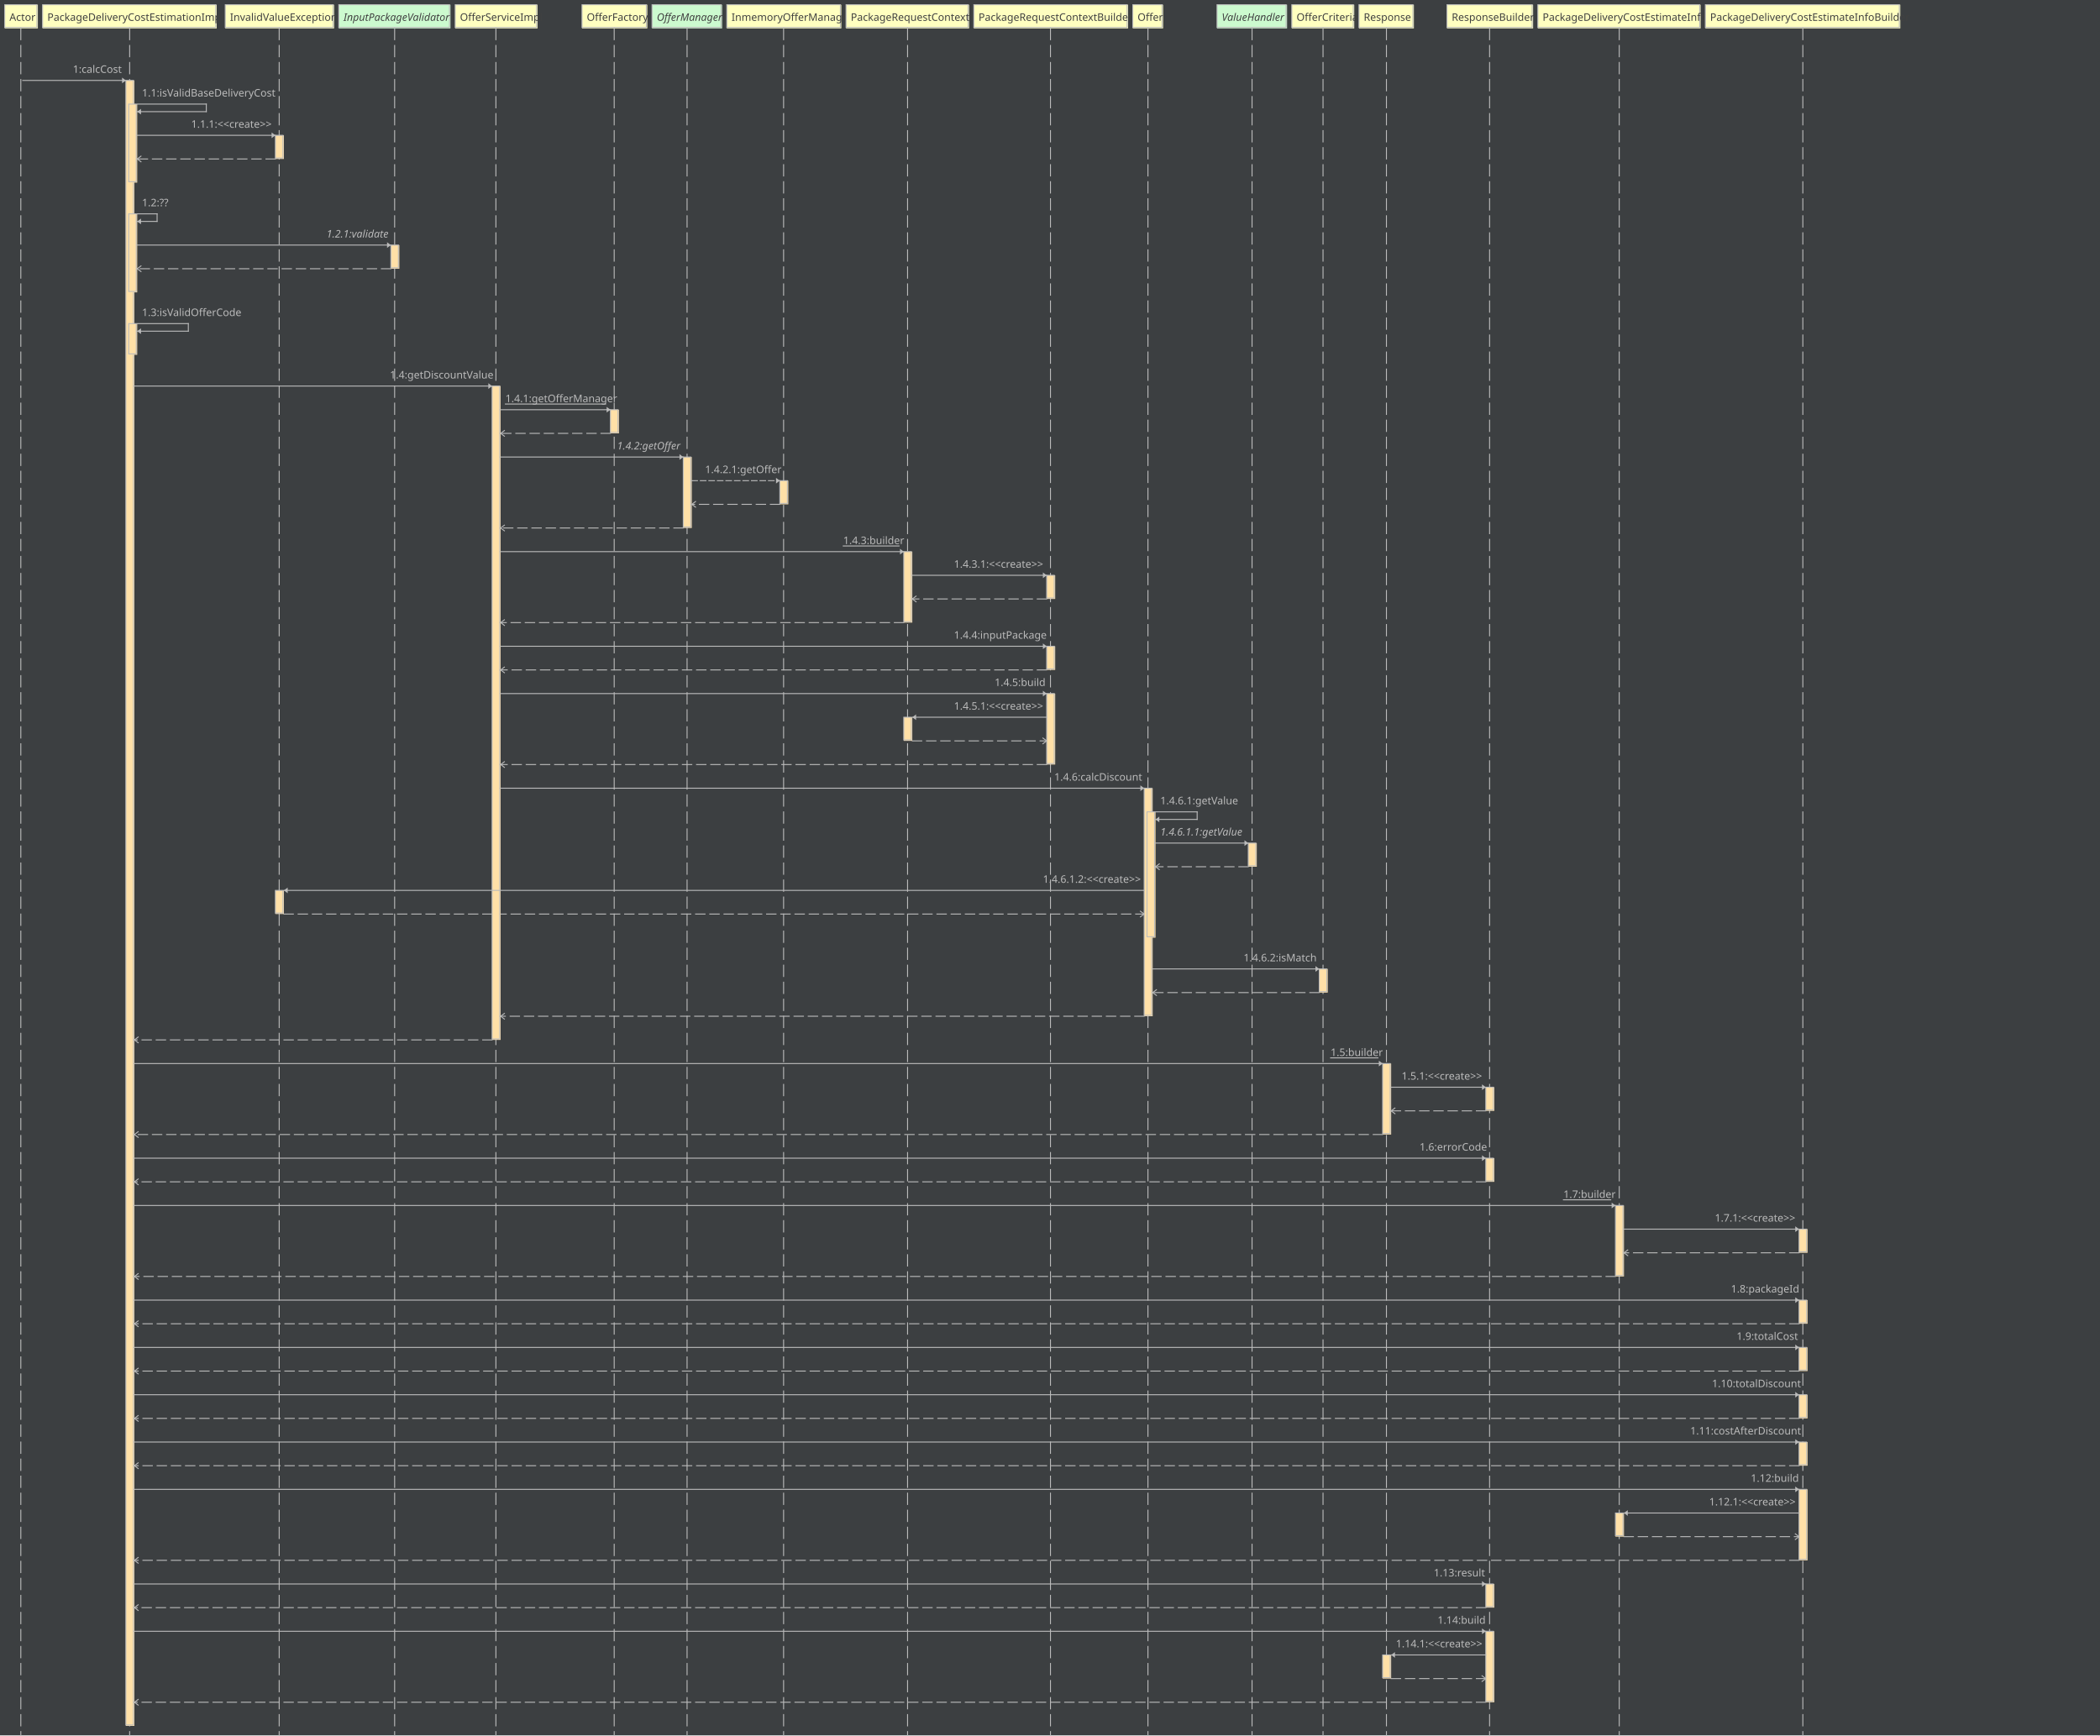
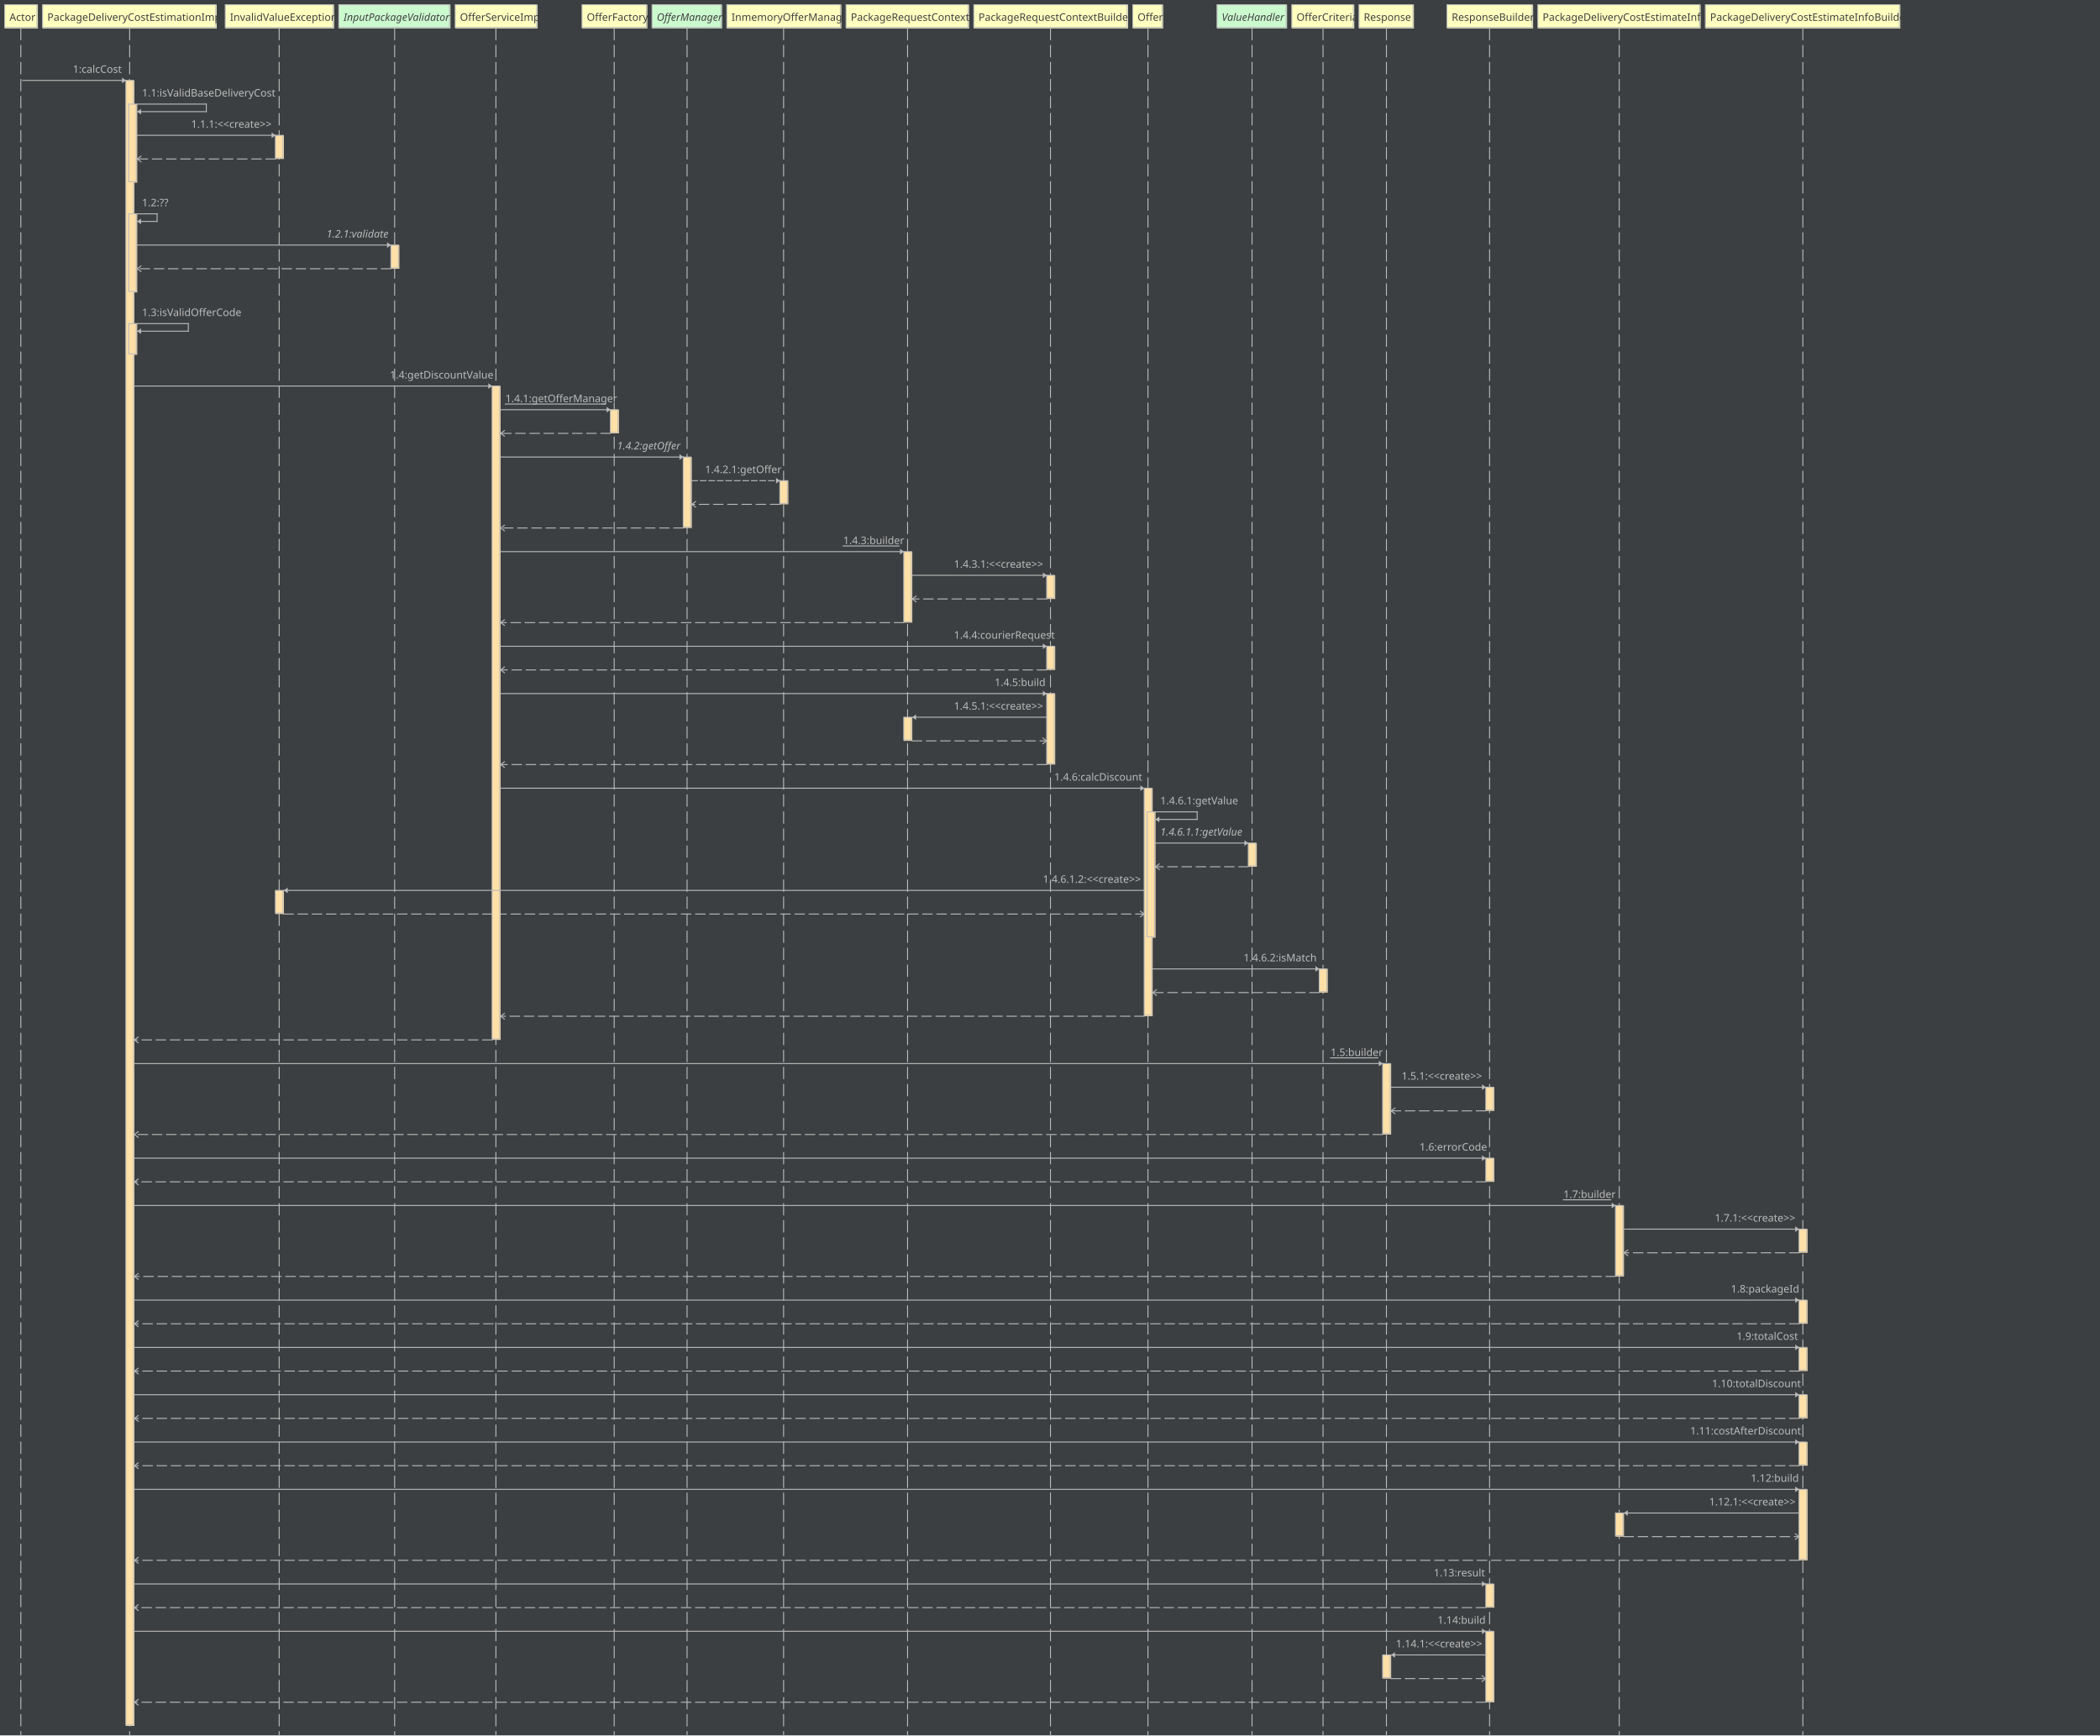
<svg xmlns="http://www.w3.org/2000/svg" fill-opacity="1" color-rendering="auto" color-interpolation="auto" text-rendering="auto" stroke="black" stroke-linecap="square" stroke-miterlimit="10" shape-rendering="auto" stroke-opacity="1" fill="black" stroke-dasharray="none" font-weight="normal" stroke-width="1" font-family="'Dialog'" font-style="normal" stroke-linejoin="miter" font-size="12px" stroke-dashoffset="0" image-rendering="auto">
  <defs id="genericDefs" />
  <g>
    <g fill="rgb(60,63,65)" stroke="rgb(60,63,65)">
      <rect x="0" width="2219" height="1834" y="0" stroke="none" />
    </g>
    <g fill="rgb(255,255,192)" text-rendering="optimizeLegibility" font-size="11px" font-family="sans-serif" stroke="rgb(255,255,192)">
      <rect x="5" width="35" height="25" y="5" stroke="none" />
      <rect fill="none" x="5" width="34" height="24" y="5" stroke="rgb(187,187,187)" />
      <text fill="rgb(64,64,64)" x="10" xml:space="preserve" y="22" stroke="none">Actor</text>
      <rect x="45" width="184" height="25" y="5" stroke="none" />
      <rect fill="none" x="45" width="183" height="24" y="5" stroke="rgb(187,187,187)" />
      <text fill="rgb(64,64,64)" x="50" xml:space="preserve" y="22" stroke="none">PackageDeliveryCostEstimationImpl</text>
      <rect x="238" width="115" height="25" y="5" stroke="none" />
      <rect fill="none" x="238" width="114" height="24" y="5" stroke="rgb(187,187,187)" />
      <text fill="rgb(64,64,64)" x="243" xml:space="preserve" y="22" stroke="none">InvalidValueException</text>
      <rect fill="rgb(204,250,207)" x="358" width="118" height="25" y="5" stroke="none" />
      <rect fill="none" x="358" width="117" height="24" y="5" stroke="rgb(187,187,187)" />
    </g>
    <g fill="rgb(64,64,64)" font-style="italic" text-rendering="optimizeLegibility" font-size="11px" stroke="rgb(64,64,64)">
      <text x="363" xml:space="preserve" y="22" stroke="none">InputPackageValidator</text>
    </g>
    <g fill="rgb(255,255,192)" text-rendering="optimizeLegibility" font-size="11px" font-family="sans-serif" stroke="rgb(255,255,192)">
      <rect x="481" width="87" height="25" y="5" stroke="none" />
      <rect fill="none" x="481" width="86" height="24" y="5" stroke="rgb(187,187,187)" />
      <text fill="rgb(64,64,64)" x="486" xml:space="preserve" y="22" stroke="none">OfferServiceImpl</text>
      <rect x="615" width="69" height="25" y="5" stroke="none" />
      <rect fill="none" x="615" width="68" height="24" y="5" stroke="rgb(187,187,187)" />
      <text fill="rgb(64,64,64)" x="620" xml:space="preserve" y="22" stroke="none">OfferFactory</text>
      <rect fill="rgb(204,250,207)" x="689" width="74" height="25" y="5" stroke="none" />
      <rect fill="none" x="689" width="73" height="24" y="5" stroke="rgb(187,187,187)" />
    </g>
    <g fill="rgb(64,64,64)" font-style="italic" text-rendering="optimizeLegibility" font-size="11px" stroke="rgb(64,64,64)">
      <text x="694" xml:space="preserve" y="22" stroke="none">OfferManager</text>
    </g>
    <g fill="rgb(255,255,192)" text-rendering="optimizeLegibility" font-size="11px" font-family="sans-serif" stroke="rgb(255,255,192)">
      <rect x="768" width="121" height="25" y="5" stroke="none" />
      <rect fill="none" x="768" width="120" height="24" y="5" stroke="rgb(187,187,187)" />
      <text fill="rgb(64,64,64)" x="773" xml:space="preserve" y="22" stroke="none">InmemoryOfferManager</text>
      <rect x="894" width="130" height="25" y="5" stroke="none" />
      <rect fill="none" x="894" width="129" height="24" y="5" stroke="rgb(187,187,187)" />
      <text fill="rgb(64,64,64)" x="899" xml:space="preserve" y="22" stroke="none">PackageRequestContext</text>
      <rect x="1029" width="163" height="25" y="5" stroke="none" />
      <rect fill="none" x="1029" width="162" height="24" y="5" stroke="rgb(187,187,187)" />
      <text fill="rgb(64,64,64)" x="1034" xml:space="preserve" y="22" stroke="none">PackageRequestContextBuilder</text>
      <rect x="1197" width="32" height="25" y="5" stroke="none" />
      <rect fill="none" x="1197" width="31" height="24" y="5" stroke="rgb(187,187,187)" />
      <text fill="rgb(64,64,64)" x="1202" xml:space="preserve" y="22" stroke="none">Offer</text>
      <rect fill="rgb(204,250,207)" x="1286" width="74" height="25" y="5" stroke="none" />
      <rect fill="none" x="1286" width="73" height="24" y="5" stroke="rgb(187,187,187)" />
    </g>
    <g fill="rgb(64,64,64)" font-style="italic" text-rendering="optimizeLegibility" font-size="11px" stroke="rgb(64,64,64)">
      <text x="1291" xml:space="preserve" y="22" stroke="none">ValueHandler</text>
    </g>
    <g fill="rgb(255,255,192)" text-rendering="optimizeLegibility" font-size="11px" font-family="sans-serif" stroke="rgb(255,255,192)">
      <rect x="1365" width="66" height="25" y="5" stroke="none" />
      <rect fill="none" x="1365" width="65" height="24" y="5" stroke="rgb(187,187,187)" />
      <text fill="rgb(64,64,64)" x="1370" xml:space="preserve" y="22" stroke="none">OfferCriteria</text>
      <rect x="1436" width="58" height="25" y="5" stroke="none" />
      <rect fill="none" x="1436" width="57" height="24" y="5" stroke="rgb(187,187,187)" />
      <text fill="rgb(64,64,64)" x="1441" xml:space="preserve" y="22" stroke="none">Response</text>
      <rect x="1529" width="91" height="25" y="5" stroke="none" />
      <rect fill="none" x="1529" width="90" height="24" y="5" stroke="rgb(187,187,187)" />
      <text fill="rgb(64,64,64)" x="1534" xml:space="preserve" y="22" stroke="none">ResponseBuilder</text>
      <rect x="1625" width="172" height="25" y="5" stroke="none" />
      <rect fill="none" x="1625" width="171" height="24" y="5" stroke="rgb(187,187,187)" />
      <text fill="rgb(64,64,64)" x="1630" xml:space="preserve" y="22" stroke="none">PackageDeliveryCostEstimateInfo</text>
      <rect x="1802" width="206" height="25" y="5" stroke="none" />
      <rect fill="none" x="1802" width="205" height="24" y="5" stroke="rgb(187,187,187)" />
      <text fill="rgb(64,64,64)" x="1807" xml:space="preserve" y="22" stroke="none">PackageDeliveryCostEstimateInfoBuilder</text>
    </g>
    <g font-size="11px" transform="translate(0,30)" fill="rgb(187,187,187)" text-rendering="optimizeLegibility" font-family="sans-serif" stroke-dasharray="12,6" stroke="rgb(187,187,187)" stroke-miterlimit="12">
      <line y2="1804" fill="none" x1="22" x2="22" y1="0" />
      <text x="77" xml:space="preserve" stroke-miterlimit="10" stroke-dasharray="none" y="47" stroke="none">1:calcCost</text>
      <line fill="none" x1="24" x2="133" y1="55" y2="55" stroke-dasharray="none" stroke-miterlimit="10" />
      <path stroke-miterlimit="10" stroke-dasharray="none" d="M129 52 L133 55 L129 58 Z" stroke="none" />
      <line y2="1804" fill="none" x1="137" x2="137" y1="0" />
    </g>
    <g fill="rgb(255,224,167)" text-rendering="optimizeLegibility" font-size="11px" font-family="sans-serif" transform="translate(0,30)" stroke="rgb(255,224,167)">
      <rect x="133" width="9" height="1739" y="55" stroke="none" />
      <rect fill="none" x="133" width="8" height="1738" y="55" stroke="rgb(187,187,187)" />
      <rect x="136" width="9" height="83" y="80" stroke="none" />
      <rect fill="none" x="136" width="8" height="82" y="80" stroke="rgb(187,187,187)" />
      <rect x="136" width="9" height="83" y="196" stroke="none" />
      <rect fill="none" x="136" width="8" height="82" y="196" stroke="rgb(187,187,187)" />
      <rect x="136" width="9" height="33" y="312" stroke="none" />
      <rect fill="none" x="136" width="8" height="32" y="312" stroke="rgb(187,187,187)" />
      <text fill="rgb(187,187,187)" x="150" xml:space="preserve" y="72" stroke="none">1.1:isValidBaseDeliveryCost</text>
      <line y2="80" fill="none" x1="145" x2="218" stroke="rgb(187,187,187)" y1="80" />
      <line y2="88" fill="none" x1="218" x2="218" stroke="rgb(187,187,187)" y1="80" />
      <line y2="88" fill="none" x1="145" x2="218" stroke="rgb(187,187,187)" y1="88" />
      <path fill="rgb(187,187,187)" d="M149 85 L145 88 L149 91 Z" stroke="none" />
      <text fill="rgb(187,187,187)" x="202" xml:space="preserve" y="105" stroke="none">1.1.1:&lt;&lt;create&gt;&gt;</text>
      <line y2="113" fill="none" x1="145" x2="291" stroke="rgb(187,187,187)" y1="113" />
      <path fill="rgb(187,187,187)" d="M287 110 L291 113 L287 116 Z" stroke="none" />
      <text fill="rgb(187,187,187)" x="150" xml:space="preserve" y="188" stroke="none">1.2:??</text>
      <line y2="196" fill="none" x1="145" x2="166" stroke="rgb(187,187,187)" y1="196" />
      <line y2="204" fill="none" x1="166" x2="166" stroke="rgb(187,187,187)" y1="196" />
      <line y2="204" fill="none" x1="145" x2="166" stroke="rgb(187,187,187)" y1="204" />
      <path fill="rgb(187,187,187)" d="M149 201 L145 204 L149 207 Z" stroke="none" />
    </g>
    <g fill="rgb(187,187,187)" font-style="italic" text-rendering="optimizeLegibility" font-size="11px" transform="translate(0,30)" stroke="rgb(187,187,187)">
      <text x="345" xml:space="preserve" y="221" stroke="none">1.2.1:validate</text>
      <line y2="229" fill="none" x1="145" x2="413" y1="229" />
      <path d="M409 226 L413 229 L409 232 Z" stroke="none" />
      <text font-style="normal" x="150" xml:space="preserve" y="304" font-family="sans-serif" stroke="none">1.3:isValidOfferCode</text>
      <line y2="312" fill="none" x1="145" x2="199" y1="312" />
      <line y2="320" fill="none" x1="199" x2="199" y1="312" />
      <line y2="320" fill="none" x1="145" x2="199" y1="320" />
      <path d="M149 317 L145 320 L149 323 Z" stroke="none" />
      <text font-style="normal" x="412" xml:space="preserve" y="370" font-family="sans-serif" stroke="none">1.4:getDiscountValue</text>
      <line y2="378" fill="none" x1="142" x2="520" y1="378" />
      <path d="M516 375 L520 378 L516 381 Z" stroke="none" />
      <text font-style="normal" x="1406" xml:space="preserve" y="1086" font-family="sans-serif" stroke="none">1.5:builder</text>
      <line y2="1088" fill="none" x1="1406" x2="1456" y1="1088" />
      <line y2="1094" fill="none" x1="142" x2="1461" y1="1094" />
      <path d="M1457 1091 L1461 1094 L1457 1097 Z" stroke="none" />
      <text font-style="normal" x="1500" xml:space="preserve" y="1186" font-family="sans-serif" stroke="none">1.6:errorCode</text>
      <line y2="1194" fill="none" x1="142" x2="1570" y1="1194" />
      <path d="M1566 1191 L1570 1194 L1566 1197 Z" stroke="none" />
      <text font-style="normal" x="1652" xml:space="preserve" y="1236" font-family="sans-serif" stroke="none">1.7:builder</text>
      <line y2="1238" fill="none" x1="1652" x2="1702" y1="1238" />
      <line y2="1244" fill="none" x1="142" x2="1707" y1="1244" />
      <path d="M1703 1241 L1707 1244 L1703 1247 Z" stroke="none" />
      <text font-style="normal" x="1829" xml:space="preserve" y="1336" font-family="sans-serif" stroke="none">1.8:packageId</text>
      <line y2="1344" fill="none" x1="142" x2="1901" y1="1344" />
      <path d="M1897 1341 L1901 1344 L1897 1347 Z" stroke="none" />
      <text font-style="normal" x="1835" xml:space="preserve" y="1386" font-family="sans-serif" stroke="none">1.9:totalCost</text>
      <line y2="1394" fill="none" x1="142" x2="1901" y1="1394" />
      <path d="M1897 1391 L1901 1394 L1897 1397 Z" stroke="none" />
      <text font-style="normal" x="1809" xml:space="preserve" y="1436" font-family="sans-serif" stroke="none">1.10:totalDiscount</text>
      <line y2="1444" fill="none" x1="142" x2="1901" y1="1444" />
      <path d="M1897 1441 L1901 1444 L1897 1447 Z" stroke="none" />
      <text font-style="normal" x="1786" xml:space="preserve" y="1486" font-family="sans-serif" stroke="none">1.11:costAfterDiscount</text>
      <line y2="1494" fill="none" x1="142" x2="1901" y1="1494" />
      <path d="M1897 1491 L1901 1494 L1897 1497 Z" stroke="none" />
      <text font-style="normal" x="1850" xml:space="preserve" y="1536" font-family="sans-serif" stroke="none">1.12:build</text>
      <line y2="1544" fill="none" x1="142" x2="1901" y1="1544" />
      <path d="M1897 1541 L1901 1544 L1897 1547 Z" stroke="none" />
      <text font-style="normal" x="1515" xml:space="preserve" y="1636" font-family="sans-serif" stroke="none">1.13:result</text>
      <line y2="1644" fill="none" x1="142" x2="1570" y1="1644" />
      <path d="M1566 1641 L1570 1644 L1566 1647 Z" stroke="none" />
      <text font-style="normal" x="1519" xml:space="preserve" y="1686" font-family="sans-serif" stroke="none">1.14:build</text>
      <line y2="1694" fill="none" x1="142" x2="1570" y1="1694" />
      <path d="M1566 1691 L1570 1694 L1566 1697 Z" stroke="none" />
    </g>
    <g font-size="11px" transform="translate(0,30)" fill="rgb(187,187,187)" text-rendering="optimizeLegibility" font-family="sans-serif" stroke-dasharray="12,6" stroke="rgb(187,187,187)" stroke-miterlimit="12">
      <line y2="1804" fill="none" x1="295" x2="295" y1="0" />
    </g>
    <g fill="rgb(255,224,167)" text-rendering="optimizeLegibility" font-size="11px" font-family="sans-serif" transform="translate(0,30)" stroke="rgb(255,224,167)">
      <rect x="291" width="9" height="25" y="113" stroke="none" />
      <rect fill="none" x="291" width="8" height="24" y="113" stroke="rgb(187,187,187)" />
      <rect x="291" width="9" height="25" y="911" stroke="none" />
      <rect fill="none" x="291" width="8" height="24" y="911" stroke="rgb(187,187,187)" />
      <line fill="none" x1="291" x2="145" y1="138" y2="138" stroke-dasharray="10,5" stroke="rgb(187,187,187)" />
      <line y2="138" fill="none" x1="149" x2="145" stroke="rgb(187,187,187)" y1="135" />
      <line y2="138" fill="none" x1="149" x2="145" stroke="rgb(187,187,187)" y1="141" />
      <line fill="none" x1="300" x2="1209" y1="936" y2="936" stroke-dasharray="10,5" stroke="rgb(187,187,187)" />
      <line y2="936" fill="none" x1="1205" x2="1209" stroke="rgb(187,187,187)" y1="933" />
      <line y2="936" fill="none" x1="1205" x2="1209" stroke="rgb(187,187,187)" y1="939" />
    </g>
    <g font-size="11px" transform="translate(0,30)" fill="rgb(187,187,187)" text-rendering="optimizeLegibility" font-family="sans-serif" stroke-dasharray="12,6" stroke="rgb(187,187,187)" stroke-miterlimit="12">
      <line y2="1804" fill="none" x1="417" x2="417" y1="0" />
    </g>
    <g fill="rgb(255,224,167)" text-rendering="optimizeLegibility" font-size="11px" font-family="sans-serif" transform="translate(0,30)" stroke="rgb(255,224,167)">
      <rect x="413" width="9" height="25" y="229" stroke="none" />
      <rect fill="none" x="413" width="8" height="24" y="229" stroke="rgb(187,187,187)" />
      <line fill="none" x1="413" x2="145" y1="254" y2="254" stroke-dasharray="10,5" stroke="rgb(187,187,187)" />
      <line y2="254" fill="none" x1="149" x2="145" stroke="rgb(187,187,187)" y1="251" />
      <line y2="254" fill="none" x1="149" x2="145" stroke="rgb(187,187,187)" y1="257" />
    </g>
    <g font-size="11px" transform="translate(0,30)" fill="rgb(187,187,187)" text-rendering="optimizeLegibility" font-family="sans-serif" stroke-dasharray="12,6" stroke="rgb(187,187,187)" stroke-miterlimit="12">
      <line y2="1804" fill="none" x1="524" x2="524" y1="0" />
    </g>
    <g fill="rgb(255,224,167)" text-rendering="optimizeLegibility" font-size="11px" font-family="sans-serif" transform="translate(0,30)" stroke="rgb(255,224,167)">
      <rect x="520" width="9" height="691" y="378" stroke="none" />
      <rect fill="none" x="520" width="8" height="690" y="378" stroke="rgb(187,187,187)" />
      <text fill="rgb(187,187,187)" x="534" xml:space="preserve" y="395" stroke="none">1.4.1:getOfferManager</text>
      <line y2="397" fill="none" x1="534" x2="640" stroke="rgb(187,187,187)" y1="397" />
      <line y2="403" fill="none" x1="529" x2="645" stroke="rgb(187,187,187)" y1="403" />
      <path fill="rgb(187,187,187)" d="M641 400 L645 403 L641 406 Z" stroke="none" />
    </g>
    <g fill="rgb(187,187,187)" font-style="italic" text-rendering="optimizeLegibility" font-size="11px" transform="translate(0,30)" stroke="rgb(187,187,187)">
      <text x="652" xml:space="preserve" y="445" stroke="none">1.4.2:getOffer</text>
      <line y2="453" fill="none" x1="529" x2="722" y1="453" />
      <path d="M718 450 L722 453 L718 456 Z" stroke="none" />
      <text font-style="normal" x="891" xml:space="preserve" y="545" font-family="sans-serif" stroke="none">1.4.3:builder</text>
      <line y2="547" fill="none" x1="891" x2="950" y1="547" />
      <line y2="553" fill="none" x1="529" x2="955" y1="553" />
      <path d="M951 550 L955 553 L951 556 Z" stroke="none" />
-       <text font-style="normal" x="1008" xml:space="preserve" y="645" font-family="sans-serif" stroke="none">1.4.4:inputPackage</text>
+       <text font-style="normal" x="1008" xml:space="preserve" y="645" font-family="sans-serif" stroke="none">1.4.4:courierRequest</text>
      <line y2="653" fill="none" x1="529" x2="1106" y1="653" />
      <path d="M1102 650 L1106 653 L1102 656 Z" stroke="none" />
      <text font-style="normal" x="1051" xml:space="preserve" y="695" font-family="sans-serif" stroke="none">1.4.5:build</text>
      <line y2="703" fill="none" x1="529" x2="1106" y1="703" />
      <path d="M1102 700 L1106 703 L1102 706 Z" stroke="none" />
      <text font-style="normal" x="1114" xml:space="preserve" y="795" font-family="sans-serif" stroke="none">1.4.6:calcDiscount</text>
      <line y2="803" fill="none" x1="529" x2="1209" y1="803" />
      <path d="M1205 800 L1209 803 L1205 806 Z" stroke="none" />
      <line y2="1069" fill="none" stroke-dasharray="10,5" x1="520" x2="142" y1="1069" />
      <line y2="1069" fill="none" x1="146" x2="142" y1="1066" />
      <line y2="1069" fill="none" x1="146" x2="142" y1="1072" />
    </g>
    <g font-size="11px" transform="translate(0,30)" fill="rgb(187,187,187)" text-rendering="optimizeLegibility" font-family="sans-serif" stroke-dasharray="12,6" stroke="rgb(187,187,187)" stroke-miterlimit="12">
      <line y2="1804" fill="none" x1="649" x2="649" y1="0" />
    </g>
    <g fill="rgb(255,224,167)" text-rendering="optimizeLegibility" font-size="11px" font-family="sans-serif" transform="translate(0,30)" stroke="rgb(255,224,167)">
      <rect x="645" width="9" height="25" y="403" stroke="none" />
      <rect fill="none" x="645" width="8" height="24" y="403" stroke="rgb(187,187,187)" />
      <line fill="none" x1="645" x2="529" y1="428" y2="428" stroke-dasharray="10,5" stroke="rgb(187,187,187)" />
      <line y2="428" fill="none" x1="533" x2="529" stroke="rgb(187,187,187)" y1="425" />
      <line y2="428" fill="none" x1="533" x2="529" stroke="rgb(187,187,187)" y1="431" />
    </g>
    <g font-size="11px" transform="translate(0,30)" fill="rgb(187,187,187)" text-rendering="optimizeLegibility" font-family="sans-serif" stroke-dasharray="12,6" stroke="rgb(187,187,187)" stroke-miterlimit="12">
      <line y2="1804" fill="none" x1="726" x2="726" y1="0" />
    </g>
    <g fill="rgb(255,224,167)" text-rendering="optimizeLegibility" font-size="11px" font-family="sans-serif" transform="translate(0,30)" stroke="rgb(255,224,167)">
      <rect x="722" width="9" height="75" y="453" stroke="none" />
      <rect fill="none" x="722" width="8" height="74" y="453" stroke="rgb(187,187,187)" />
      <text fill="rgb(187,187,187)" x="745" xml:space="preserve" y="470" stroke="none">1.4.2.1:getOffer</text>
    </g>
    <g font-size="11px" transform="translate(0,30)" fill="rgb(187,187,187)" text-rendering="optimizeLegibility" font-family="sans-serif" stroke-dasharray="6,3" stroke="rgb(187,187,187)" stroke-miterlimit="6">
      <line y2="478" fill="none" x1="731" x2="824" y1="478" />
      <path stroke-miterlimit="10" stroke-dasharray="none" d="M820 475 L824 478 L820 481 Z" stroke="none" />
      <line fill="none" x1="722" x2="529" y1="528" y2="528" stroke-dasharray="10,5" stroke-miterlimit="10" />
      <line fill="none" x1="533" x2="529" y1="525" y2="528" stroke-dasharray="none" stroke-miterlimit="10" />
      <line fill="none" x1="533" x2="529" y1="531" y2="528" stroke-dasharray="none" stroke-miterlimit="10" />
      <line fill="none" x1="828" x2="828" y1="0" y2="1804" stroke-dasharray="12,6" stroke-miterlimit="12" />
    </g>
    <g fill="rgb(255,224,167)" text-rendering="optimizeLegibility" font-size="11px" font-family="sans-serif" transform="translate(0,30)" stroke="rgb(255,224,167)">
      <rect x="824" width="9" height="25" y="478" stroke="none" />
      <rect fill="none" x="824" width="8" height="24" y="478" stroke="rgb(187,187,187)" />
      <line fill="none" x1="824" x2="731" y1="503" y2="503" stroke-dasharray="10,5" stroke="rgb(187,187,187)" />
      <line y2="503" fill="none" x1="735" x2="731" stroke="rgb(187,187,187)" y1="500" />
      <line y2="503" fill="none" x1="735" x2="731" stroke="rgb(187,187,187)" y1="506" />
    </g>
    <g font-size="11px" transform="translate(0,30)" fill="rgb(187,187,187)" text-rendering="optimizeLegibility" font-family="sans-serif" stroke-dasharray="12,6" stroke="rgb(187,187,187)" stroke-miterlimit="12">
      <line y2="1804" fill="none" x1="959" x2="959" y1="0" />
    </g>
    <g fill="rgb(255,224,167)" text-rendering="optimizeLegibility" font-size="11px" font-family="sans-serif" transform="translate(0,30)" stroke="rgb(255,224,167)">
      <rect x="955" width="9" height="75" y="553" stroke="none" />
      <rect fill="none" x="955" width="8" height="74" y="553" stroke="rgb(187,187,187)" />
      <rect x="955" width="9" height="25" y="728" stroke="none" />
      <rect fill="none" x="955" width="8" height="24" y="728" stroke="rgb(187,187,187)" />
      <text fill="rgb(187,187,187)" x="1008" xml:space="preserve" y="570" stroke="none">1.4.3.1:&lt;&lt;create&gt;&gt;</text>
      <line y2="578" fill="none" x1="964" x2="1106" stroke="rgb(187,187,187)" y1="578" />
      <path fill="rgb(187,187,187)" d="M1102 575 L1106 578 L1102 581 Z" stroke="none" />
      <line fill="none" x1="955" x2="529" y1="628" y2="628" stroke-dasharray="10,5" stroke="rgb(187,187,187)" />
      <line y2="628" fill="none" x1="533" x2="529" stroke="rgb(187,187,187)" y1="625" />
      <line y2="628" fill="none" x1="533" x2="529" stroke="rgb(187,187,187)" y1="631" />
      <line fill="none" x1="964" x2="1106" y1="753" y2="753" stroke-dasharray="10,5" stroke="rgb(187,187,187)" />
      <line y2="753" fill="none" x1="1102" x2="1106" stroke="rgb(187,187,187)" y1="750" />
      <line y2="753" fill="none" x1="1102" x2="1106" stroke="rgb(187,187,187)" y1="756" />
    </g>
    <g font-size="11px" transform="translate(0,30)" fill="rgb(187,187,187)" text-rendering="optimizeLegibility" font-family="sans-serif" stroke-dasharray="12,6" stroke="rgb(187,187,187)" stroke-miterlimit="12">
      <line y2="1804" fill="none" x1="1110" x2="1110" y1="0" />
    </g>
    <g fill="rgb(255,224,167)" text-rendering="optimizeLegibility" font-size="11px" font-family="sans-serif" transform="translate(0,30)" stroke="rgb(255,224,167)">
      <rect x="1106" width="9" height="25" y="578" stroke="none" />
      <rect fill="none" x="1106" width="8" height="24" y="578" stroke="rgb(187,187,187)" />
      <rect x="1106" width="9" height="25" y="653" stroke="none" />
      <rect fill="none" x="1106" width="8" height="24" y="653" stroke="rgb(187,187,187)" />
      <rect x="1106" width="9" height="75" y="703" stroke="none" />
      <rect fill="none" x="1106" width="8" height="74" y="703" stroke="rgb(187,187,187)" />
      <text fill="rgb(187,187,187)" x="1008" xml:space="preserve" y="720" stroke="none">1.4.5.1:&lt;&lt;create&gt;&gt;</text>
      <line y2="728" fill="none" x1="1106" x2="964" stroke="rgb(187,187,187)" y1="728" />
      <path fill="rgb(187,187,187)" d="M968 725 L964 728 L968 731 Z" stroke="none" />
      <line fill="none" x1="1106" x2="964" y1="603" y2="603" stroke-dasharray="10,5" stroke="rgb(187,187,187)" />
      <line y2="603" fill="none" x1="968" x2="964" stroke="rgb(187,187,187)" y1="600" />
      <line y2="603" fill="none" x1="968" x2="964" stroke="rgb(187,187,187)" y1="606" />
      <line fill="none" x1="1106" x2="529" y1="678" y2="678" stroke-dasharray="10,5" stroke="rgb(187,187,187)" />
      <line y2="678" fill="none" x1="533" x2="529" stroke="rgb(187,187,187)" y1="675" />
      <line y2="678" fill="none" x1="533" x2="529" stroke="rgb(187,187,187)" y1="681" />
      <line fill="none" x1="1106" x2="529" y1="778" y2="778" stroke-dasharray="10,5" stroke="rgb(187,187,187)" />
      <line y2="778" fill="none" x1="533" x2="529" stroke="rgb(187,187,187)" y1="775" />
      <line y2="778" fill="none" x1="533" x2="529" stroke="rgb(187,187,187)" y1="781" />
    </g>
    <g font-size="11px" transform="translate(0,30)" fill="rgb(187,187,187)" text-rendering="optimizeLegibility" font-family="sans-serif" stroke-dasharray="12,6" stroke="rgb(187,187,187)" stroke-miterlimit="12">
      <line y2="1804" fill="none" x1="1213" x2="1213" y1="0" />
    </g>
    <g fill="rgb(255,224,167)" text-rendering="optimizeLegibility" font-size="11px" font-family="sans-serif" transform="translate(0,30)" stroke="rgb(255,224,167)">
      <rect x="1209" width="9" height="241" y="803" stroke="none" />
      <rect fill="none" x="1209" width="8" height="240" y="803" stroke="rgb(187,187,187)" />
      <rect x="1212" width="9" height="133" y="828" stroke="none" />
      <rect fill="none" x="1212" width="8" height="132" y="828" stroke="rgb(187,187,187)" />
      <text fill="rgb(187,187,187)" x="1226" xml:space="preserve" y="820" stroke="none">1.4.6.1:getValue</text>
      <line y2="828" fill="none" x1="1221" x2="1265" stroke="rgb(187,187,187)" y1="828" />
      <line y2="836" fill="none" x1="1265" x2="1265" stroke="rgb(187,187,187)" y1="828" />
      <line y2="836" fill="none" x1="1221" x2="1265" stroke="rgb(187,187,187)" y1="836" />
      <path fill="rgb(187,187,187)" d="M1225 833 L1221 836 L1225 839 Z" stroke="none" />
    </g>
    <g fill="rgb(187,187,187)" font-style="italic" text-rendering="optimizeLegibility" font-size="11px" transform="translate(0,30)" stroke="rgb(187,187,187)">
      <text x="1226" xml:space="preserve" y="853" stroke="none">1.4.6.1.1:getValue</text>
      <line y2="861" fill="none" x1="1221" x2="1319" y1="861" />
      <path d="M1315 858 L1319 861 L1315 864 Z" stroke="none" />
      <text font-style="normal" x="1102" xml:space="preserve" y="903" font-family="sans-serif" stroke="none">1.4.6.1.2:&lt;&lt;create&gt;&gt;</text>
      <line y2="911" fill="none" x1="1209" x2="300" y1="911" />
      <path d="M304 908 L300 911 L304 914 Z" stroke="none" />
      <text font-style="normal" x="1314" xml:space="preserve" y="986" font-family="sans-serif" stroke="none">1.4.6.2:isMatch</text>
      <line y2="994" fill="none" x1="1218" x2="1394" y1="994" />
      <path d="M1390 991 L1394 994 L1390 997 Z" stroke="none" />
      <line y2="1044" fill="none" stroke-dasharray="10,5" x1="1209" x2="529" y1="1044" />
      <line y2="1044" fill="none" x1="533" x2="529" y1="1041" />
      <line y2="1044" fill="none" x1="533" x2="529" y1="1047" />
    </g>
    <g font-size="11px" transform="translate(0,30)" fill="rgb(187,187,187)" text-rendering="optimizeLegibility" font-family="sans-serif" stroke-dasharray="12,6" stroke="rgb(187,187,187)" stroke-miterlimit="12">
      <line y2="1804" fill="none" x1="1323" x2="1323" y1="0" />
    </g>
    <g fill="rgb(255,224,167)" text-rendering="optimizeLegibility" font-size="11px" font-family="sans-serif" transform="translate(0,30)" stroke="rgb(255,224,167)">
      <rect x="1319" width="9" height="25" y="861" stroke="none" />
      <rect fill="none" x="1319" width="8" height="24" y="861" stroke="rgb(187,187,187)" />
      <line fill="none" x1="1319" x2="1221" y1="886" y2="886" stroke-dasharray="10,5" stroke="rgb(187,187,187)" />
      <line y2="886" fill="none" x1="1225" x2="1221" stroke="rgb(187,187,187)" y1="883" />
      <line y2="886" fill="none" x1="1225" x2="1221" stroke="rgb(187,187,187)" y1="889" />
    </g>
    <g font-size="11px" transform="translate(0,30)" fill="rgb(187,187,187)" text-rendering="optimizeLegibility" font-family="sans-serif" stroke-dasharray="12,6" stroke="rgb(187,187,187)" stroke-miterlimit="12">
      <line y2="1804" fill="none" x1="1398" x2="1398" y1="0" />
    </g>
    <g fill="rgb(255,224,167)" text-rendering="optimizeLegibility" font-size="11px" font-family="sans-serif" transform="translate(0,30)" stroke="rgb(255,224,167)">
      <rect x="1394" width="9" height="25" y="994" stroke="none" />
      <rect fill="none" x="1394" width="8" height="24" y="994" stroke="rgb(187,187,187)" />
      <line fill="none" x1="1394" x2="1218" y1="1019" y2="1019" stroke-dasharray="10,5" stroke="rgb(187,187,187)" />
      <line y2="1019" fill="none" x1="1222" x2="1218" stroke="rgb(187,187,187)" y1="1016" />
      <line y2="1019" fill="none" x1="1222" x2="1218" stroke="rgb(187,187,187)" y1="1022" />
    </g>
    <g font-size="11px" transform="translate(0,30)" fill="rgb(187,187,187)" text-rendering="optimizeLegibility" font-family="sans-serif" stroke-dasharray="12,6" stroke="rgb(187,187,187)" stroke-miterlimit="12">
      <line y2="1804" fill="none" x1="1465" x2="1465" y1="0" />
    </g>
    <g fill="rgb(255,224,167)" text-rendering="optimizeLegibility" font-size="11px" font-family="sans-serif" transform="translate(0,30)" stroke="rgb(255,224,167)">
      <rect x="1461" width="9" height="75" y="1094" stroke="none" />
      <rect fill="none" x="1461" width="8" height="74" y="1094" stroke="rgb(187,187,187)" />
      <rect x="1461" width="9" height="25" y="1719" stroke="none" />
      <rect fill="none" x="1461" width="8" height="24" y="1719" stroke="rgb(187,187,187)" />
      <text fill="rgb(187,187,187)" x="1481" xml:space="preserve" y="1111" stroke="none">1.5.1:&lt;&lt;create&gt;&gt;</text>
      <line y2="1119" fill="none" x1="1470" x2="1570" stroke="rgb(187,187,187)" y1="1119" />
      <path fill="rgb(187,187,187)" d="M1566 1116 L1570 1119 L1566 1122 Z" stroke="none" />
      <line fill="none" x1="1461" x2="142" y1="1169" y2="1169" stroke-dasharray="10,5" stroke="rgb(187,187,187)" />
      <line y2="1169" fill="none" x1="146" x2="142" stroke="rgb(187,187,187)" y1="1166" />
      <line y2="1169" fill="none" x1="146" x2="142" stroke="rgb(187,187,187)" y1="1172" />
      <line fill="none" x1="1470" x2="1570" y1="1744" y2="1744" stroke-dasharray="10,5" stroke="rgb(187,187,187)" />
      <line y2="1744" fill="none" x1="1566" x2="1570" stroke="rgb(187,187,187)" y1="1741" />
      <line y2="1744" fill="none" x1="1566" x2="1570" stroke="rgb(187,187,187)" y1="1747" />
    </g>
    <g font-size="11px" transform="translate(0,30)" fill="rgb(187,187,187)" text-rendering="optimizeLegibility" font-family="sans-serif" stroke-dasharray="12,6" stroke="rgb(187,187,187)" stroke-miterlimit="12">
      <line y2="1804" fill="none" x1="1574" x2="1574" y1="0" />
    </g>
    <g fill="rgb(255,224,167)" text-rendering="optimizeLegibility" font-size="11px" font-family="sans-serif" transform="translate(0,30)" stroke="rgb(255,224,167)">
      <rect x="1570" width="9" height="25" y="1119" stroke="none" />
      <rect fill="none" x="1570" width="8" height="24" y="1119" stroke="rgb(187,187,187)" />
      <rect x="1570" width="9" height="25" y="1194" stroke="none" />
      <rect fill="none" x="1570" width="8" height="24" y="1194" stroke="rgb(187,187,187)" />
      <rect x="1570" width="9" height="25" y="1644" stroke="none" />
      <rect fill="none" x="1570" width="8" height="24" y="1644" stroke="rgb(187,187,187)" />
      <rect x="1570" width="9" height="75" y="1694" stroke="none" />
      <rect fill="none" x="1570" width="8" height="74" y="1694" stroke="rgb(187,187,187)" />
      <text fill="rgb(187,187,187)" x="1475" xml:space="preserve" y="1711" stroke="none">1.14.1:&lt;&lt;create&gt;&gt;</text>
      <line y2="1719" fill="none" x1="1570" x2="1470" stroke="rgb(187,187,187)" y1="1719" />
      <path fill="rgb(187,187,187)" d="M1474 1716 L1470 1719 L1474 1722 Z" stroke="none" />
      <line fill="none" x1="1570" x2="1470" y1="1144" y2="1144" stroke-dasharray="10,5" stroke="rgb(187,187,187)" />
      <line y2="1144" fill="none" x1="1474" x2="1470" stroke="rgb(187,187,187)" y1="1141" />
      <line y2="1144" fill="none" x1="1474" x2="1470" stroke="rgb(187,187,187)" y1="1147" />
      <line fill="none" x1="1570" x2="142" y1="1219" y2="1219" stroke-dasharray="10,5" stroke="rgb(187,187,187)" />
      <line y2="1219" fill="none" x1="146" x2="142" stroke="rgb(187,187,187)" y1="1216" />
      <line y2="1219" fill="none" x1="146" x2="142" stroke="rgb(187,187,187)" y1="1222" />
      <line fill="none" x1="1570" x2="142" y1="1669" y2="1669" stroke-dasharray="10,5" stroke="rgb(187,187,187)" />
      <line y2="1669" fill="none" x1="146" x2="142" stroke="rgb(187,187,187)" y1="1666" />
      <line y2="1669" fill="none" x1="146" x2="142" stroke="rgb(187,187,187)" y1="1672" />
      <line fill="none" x1="1570" x2="142" y1="1769" y2="1769" stroke-dasharray="10,5" stroke="rgb(187,187,187)" />
      <line y2="1769" fill="none" x1="146" x2="142" stroke="rgb(187,187,187)" y1="1766" />
      <line y2="1769" fill="none" x1="146" x2="142" stroke="rgb(187,187,187)" y1="1772" />
    </g>
    <g font-size="11px" transform="translate(0,30)" fill="rgb(187,187,187)" text-rendering="optimizeLegibility" font-family="sans-serif" stroke-dasharray="12,6" stroke="rgb(187,187,187)" stroke-miterlimit="12">
      <line y2="1804" fill="none" x1="1711" x2="1711" y1="0" />
    </g>
    <g fill="rgb(255,224,167)" text-rendering="optimizeLegibility" font-size="11px" font-family="sans-serif" transform="translate(0,30)" stroke="rgb(255,224,167)">
      <rect x="1707" width="9" height="75" y="1244" stroke="none" />
      <rect fill="none" x="1707" width="8" height="74" y="1244" stroke="rgb(187,187,187)" />
      <rect x="1707" width="9" height="25" y="1569" stroke="none" />
      <rect fill="none" x="1707" width="8" height="24" y="1569" stroke="rgb(187,187,187)" />
      <text fill="rgb(187,187,187)" x="1812" xml:space="preserve" y="1261" stroke="none">1.7.1:&lt;&lt;create&gt;&gt;</text>
      <line y2="1269" fill="none" x1="1716" x2="1901" stroke="rgb(187,187,187)" y1="1269" />
      <path fill="rgb(187,187,187)" d="M1897 1266 L1901 1269 L1897 1272 Z" stroke="none" />
      <line fill="none" x1="1707" x2="142" y1="1319" y2="1319" stroke-dasharray="10,5" stroke="rgb(187,187,187)" />
      <line y2="1319" fill="none" x1="146" x2="142" stroke="rgb(187,187,187)" y1="1316" />
      <line y2="1319" fill="none" x1="146" x2="142" stroke="rgb(187,187,187)" y1="1322" />
      <line fill="none" x1="1716" x2="1901" y1="1594" y2="1594" stroke-dasharray="10,5" stroke="rgb(187,187,187)" />
      <line y2="1594" fill="none" x1="1897" x2="1901" stroke="rgb(187,187,187)" y1="1591" />
      <line y2="1594" fill="none" x1="1897" x2="1901" stroke="rgb(187,187,187)" y1="1597" />
    </g>
    <g font-size="11px" transform="translate(0,30)" fill="rgb(187,187,187)" text-rendering="optimizeLegibility" font-family="sans-serif" stroke-dasharray="12,6" stroke="rgb(187,187,187)" stroke-miterlimit="12">
      <line y2="1804" fill="none" x1="1905" x2="1905" y1="0" />
    </g>
    <g fill="rgb(255,224,167)" text-rendering="optimizeLegibility" font-size="11px" font-family="sans-serif" transform="translate(0,30)" stroke="rgb(255,224,167)">
      <rect x="1901" width="9" height="25" y="1269" stroke="none" />
      <rect fill="none" x="1901" width="8" height="24" y="1269" stroke="rgb(187,187,187)" />
      <rect x="1901" width="9" height="25" y="1344" stroke="none" />
      <rect fill="none" x="1901" width="8" height="24" y="1344" stroke="rgb(187,187,187)" />
      <rect x="1901" width="9" height="25" y="1394" stroke="none" />
      <rect fill="none" x="1901" width="8" height="24" y="1394" stroke="rgb(187,187,187)" />
      <rect x="1901" width="9" height="25" y="1444" stroke="none" />
      <rect fill="none" x="1901" width="8" height="24" y="1444" stroke="rgb(187,187,187)" />
      <rect x="1901" width="9" height="25" y="1494" stroke="none" />
      <rect fill="none" x="1901" width="8" height="24" y="1494" stroke="rgb(187,187,187)" />
      <rect x="1901" width="9" height="75" y="1544" stroke="none" />
      <rect fill="none" x="1901" width="8" height="74" y="1544" stroke="rgb(187,187,187)" />
      <text fill="rgb(187,187,187)" x="1806" xml:space="preserve" y="1561" stroke="none">1.12.1:&lt;&lt;create&gt;&gt;</text>
      <line y2="1569" fill="none" x1="1901" x2="1716" stroke="rgb(187,187,187)" y1="1569" />
      <path fill="rgb(187,187,187)" d="M1720 1566 L1716 1569 L1720 1572 Z" stroke="none" />
      <line fill="none" x1="1901" x2="1716" y1="1294" y2="1294" stroke-dasharray="10,5" stroke="rgb(187,187,187)" />
      <line y2="1294" fill="none" x1="1720" x2="1716" stroke="rgb(187,187,187)" y1="1291" />
      <line y2="1294" fill="none" x1="1720" x2="1716" stroke="rgb(187,187,187)" y1="1297" />
      <line fill="none" x1="1901" x2="142" y1="1369" y2="1369" stroke-dasharray="10,5" stroke="rgb(187,187,187)" />
      <line y2="1369" fill="none" x1="146" x2="142" stroke="rgb(187,187,187)" y1="1366" />
      <line y2="1369" fill="none" x1="146" x2="142" stroke="rgb(187,187,187)" y1="1372" />
      <line fill="none" x1="1901" x2="142" y1="1419" y2="1419" stroke-dasharray="10,5" stroke="rgb(187,187,187)" />
      <line y2="1419" fill="none" x1="146" x2="142" stroke="rgb(187,187,187)" y1="1416" />
      <line y2="1419" fill="none" x1="146" x2="142" stroke="rgb(187,187,187)" y1="1422" />
      <line fill="none" x1="1901" x2="142" y1="1469" y2="1469" stroke-dasharray="10,5" stroke="rgb(187,187,187)" />
      <line y2="1469" fill="none" x1="146" x2="142" stroke="rgb(187,187,187)" y1="1466" />
      <line y2="1469" fill="none" x1="146" x2="142" stroke="rgb(187,187,187)" y1="1472" />
      <line fill="none" x1="1901" x2="142" y1="1519" y2="1519" stroke-dasharray="10,5" stroke="rgb(187,187,187)" />
      <line y2="1519" fill="none" x1="146" x2="142" stroke="rgb(187,187,187)" y1="1516" />
      <line y2="1519" fill="none" x1="146" x2="142" stroke="rgb(187,187,187)" y1="1522" />
      <line fill="none" x1="1901" x2="142" y1="1619" y2="1619" stroke-dasharray="10,5" stroke="rgb(187,187,187)" />
      <line y2="1619" fill="none" x1="146" x2="142" stroke="rgb(187,187,187)" y1="1616" />
      <line y2="1619" fill="none" x1="146" x2="142" stroke="rgb(187,187,187)" y1="1622" />
    </g>
  </g>
</svg>
